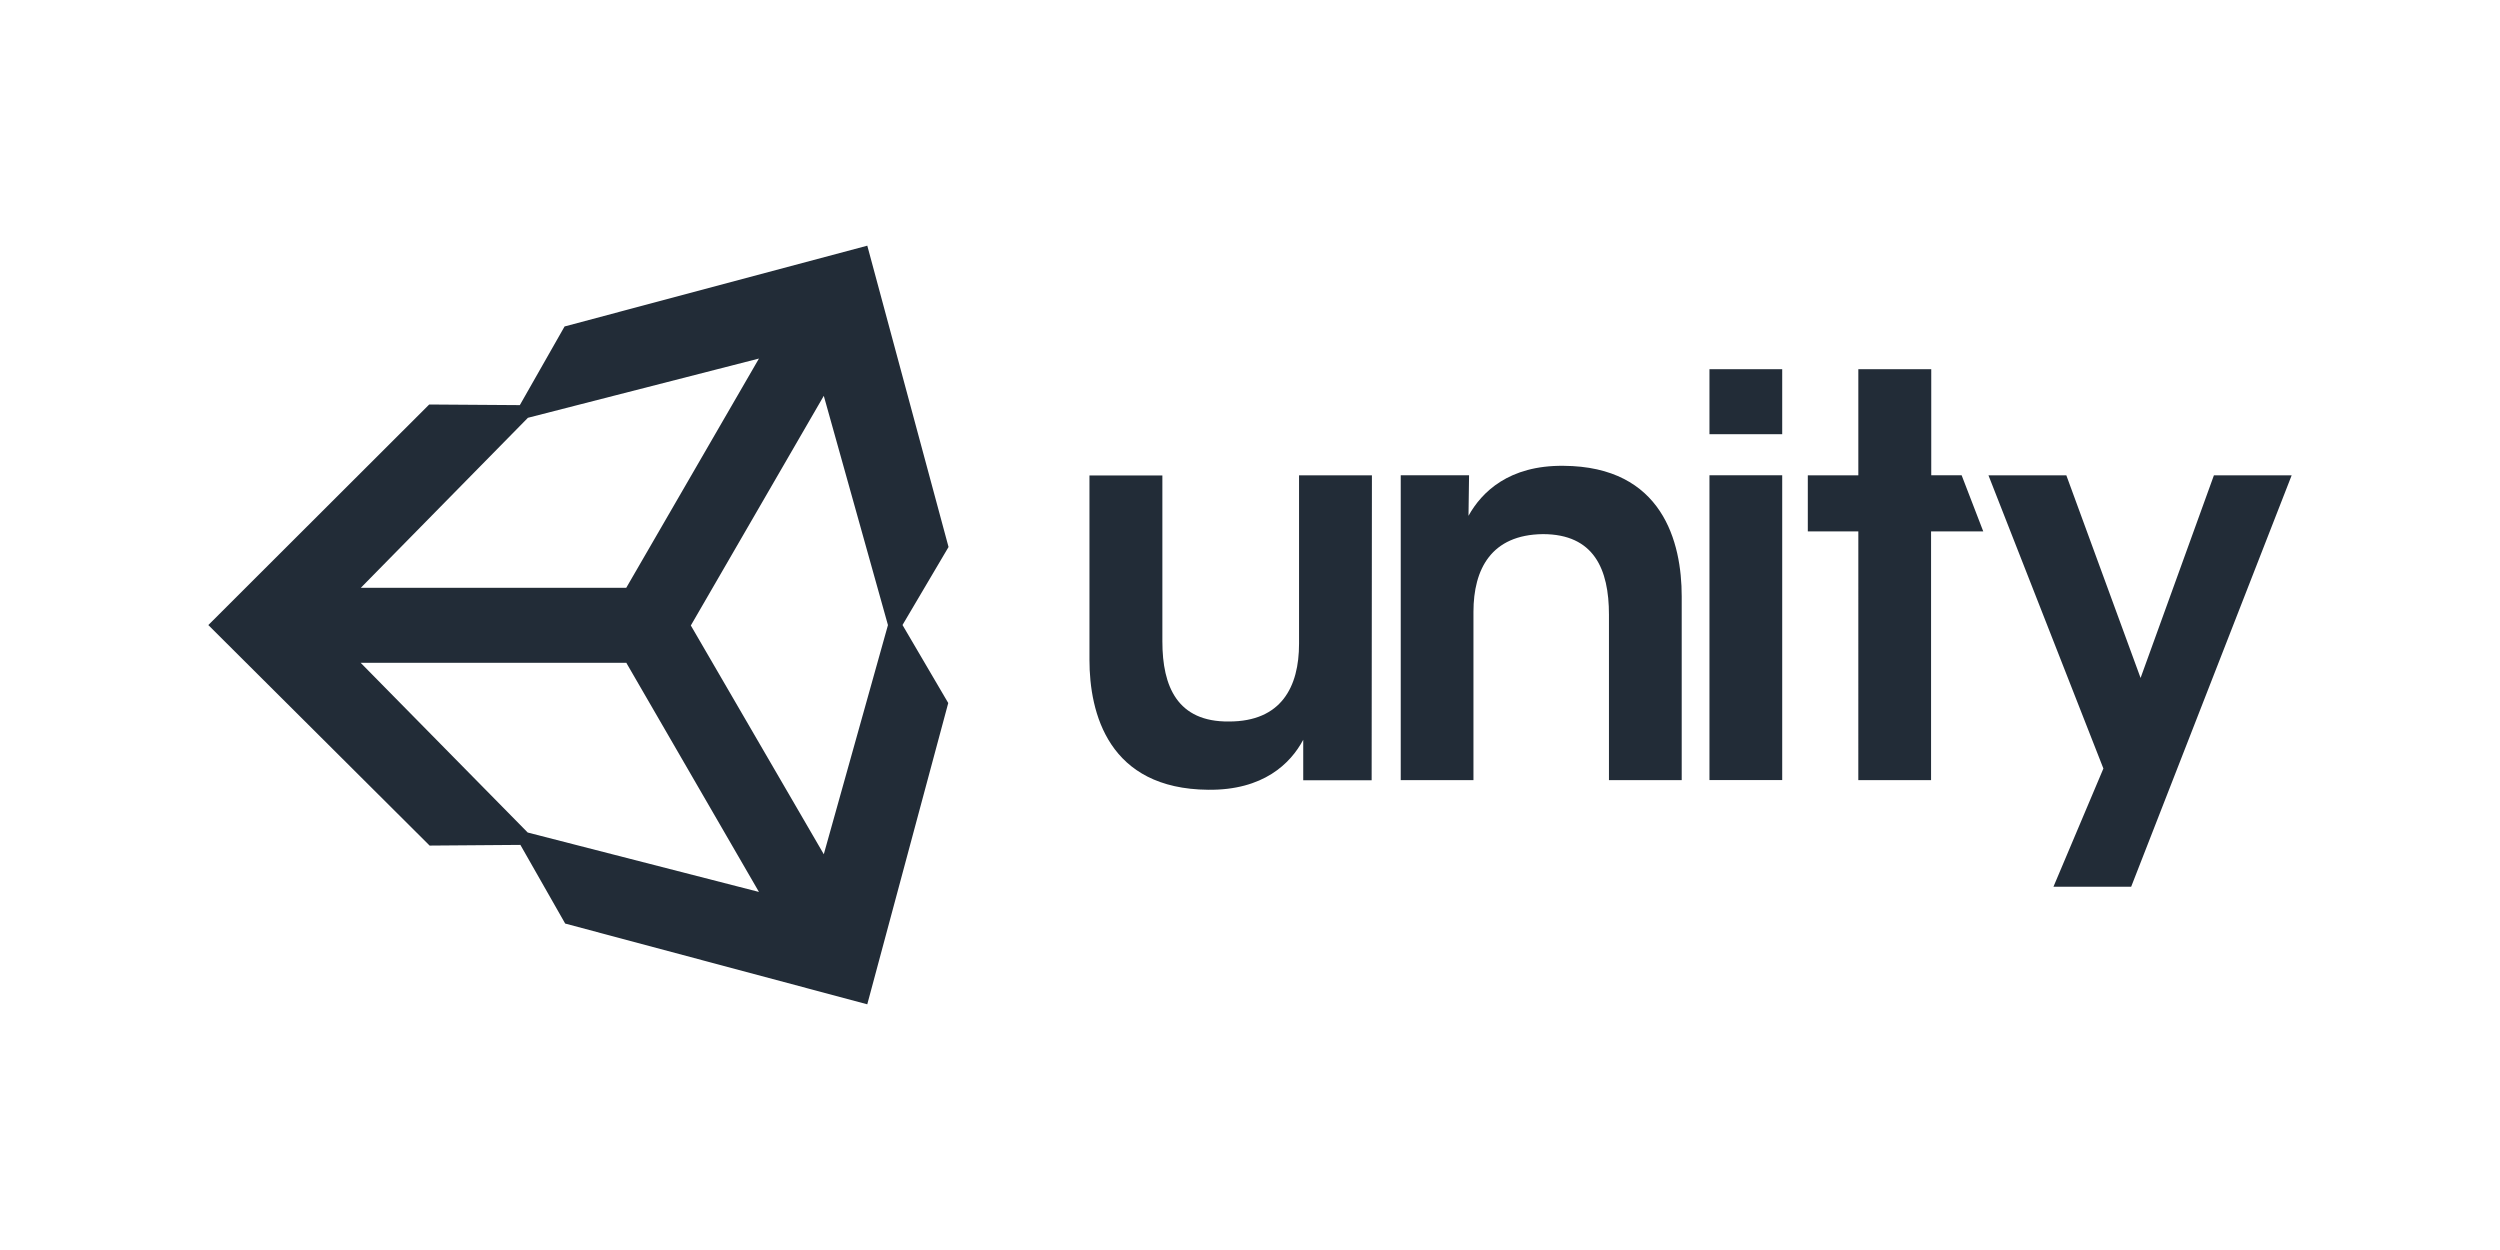
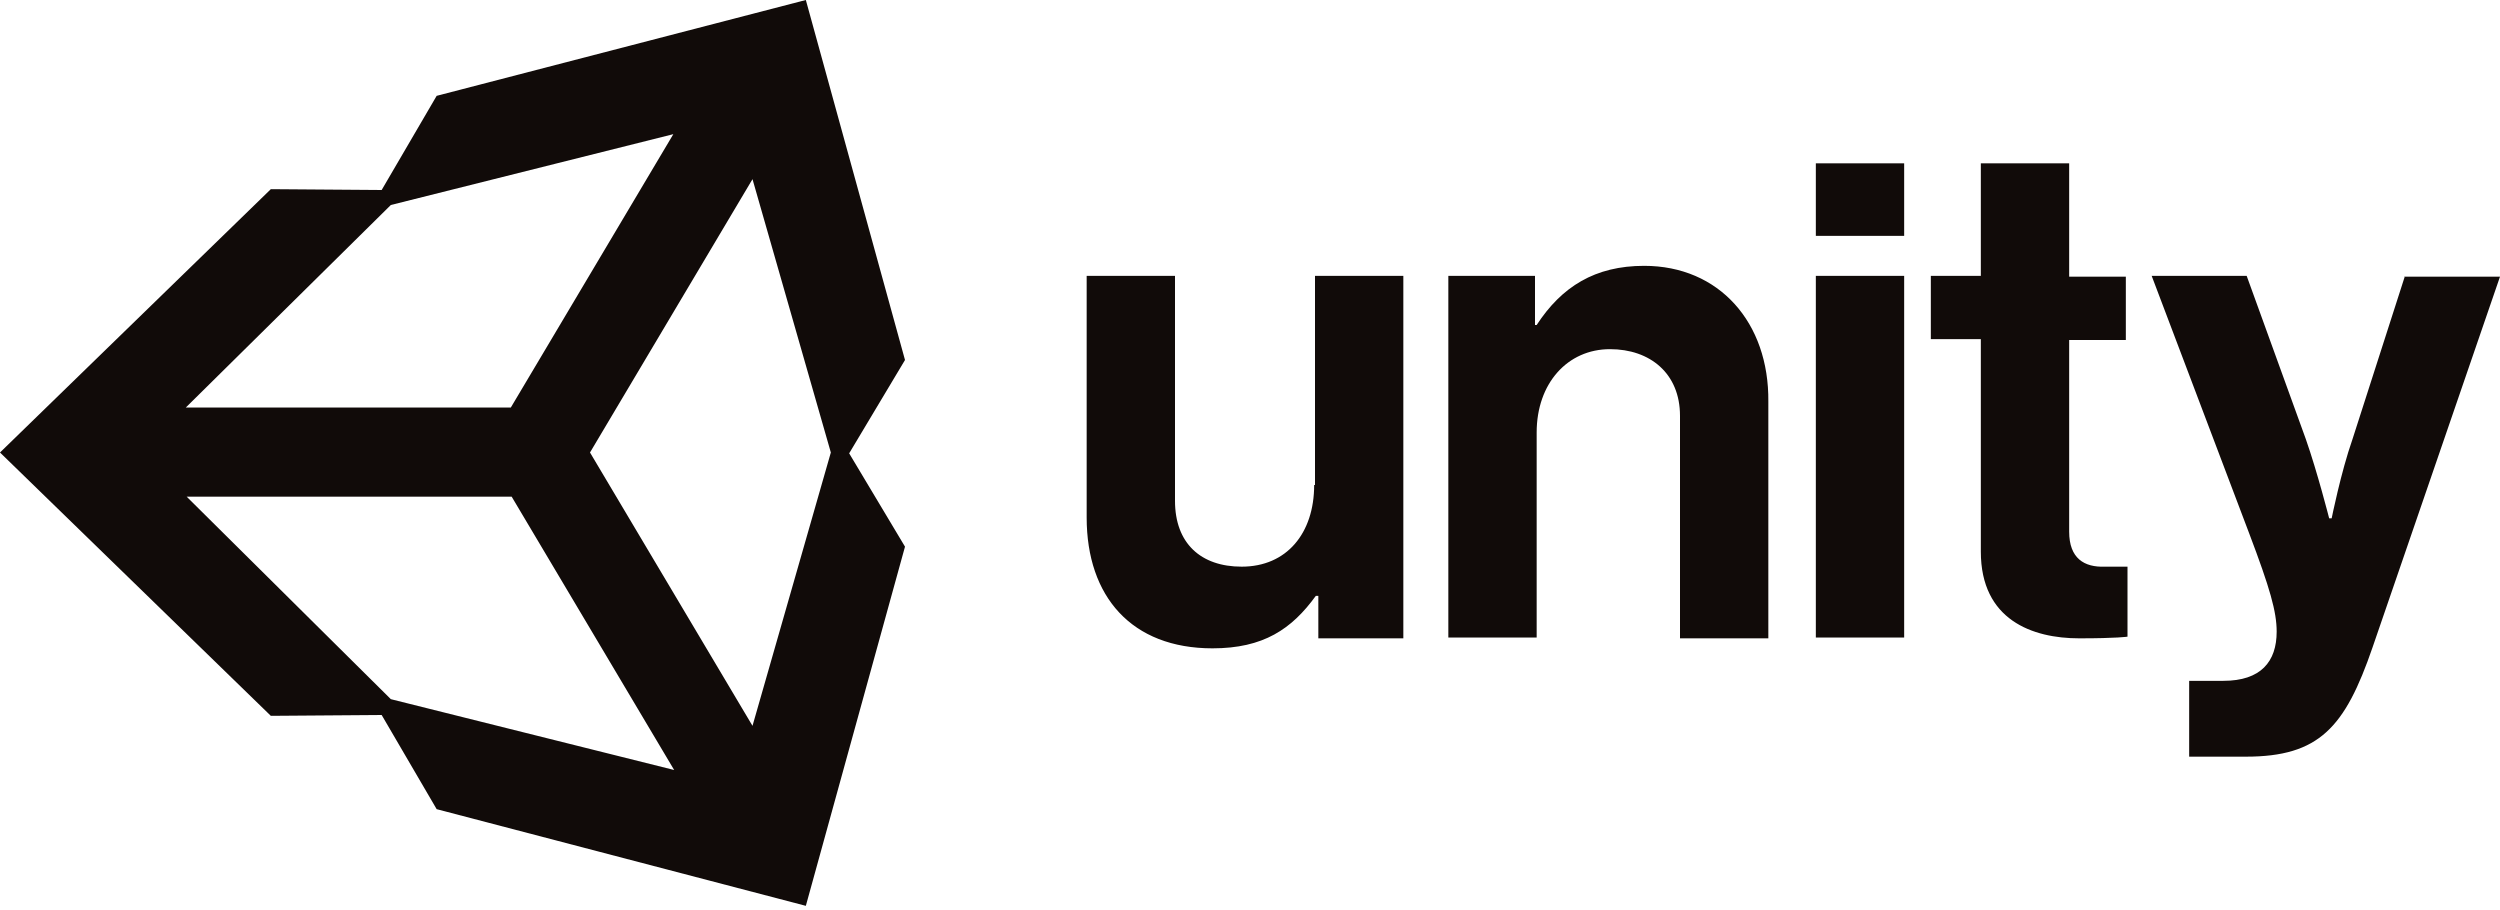
- <svg xmlns="http://www.w3.org/2000/svg" width="120" height="60" fill="#222c37">
-   <path d="M65.852 22.815h-3.498V30.9c0 2.074-.853 3.732-3.36 3.732-2.48.027-3.2-1.68-3.2-3.84v-7.97h-3.5v8.85c0 2.56.907 6.2 5.704 6.237 2.64.027 3.945-1.253 4.557-2.4v1.945h3.284zm1.382 14.63h3.492V29.37c0-2.052.853-3.704 3.332-3.732 2.452 0 3.172 1.68 3.172 3.865v7.942h3.492v-8.822c0-2.585-.907-6.237-5.677-6.264-2.612-.027-3.92 1.253-4.557 2.4l.027-1.945h-3.28v14.63zm14.82-16.605h3.492v-3.12h-3.492v3.1zm0 16.604h3.492v-14.63h-3.492zm7.145.002h3.492v-11.94h2.505l-1.037-2.692H92.7V17.72h-3.5v5.096h-2.425v2.692H89.2zm9.367 5.117h3.73L110 22.815h-3.732l-3.52 9.727-3.564-9.727h-3.738l5.517 14.074zM45.53 26.256l-3.9-14.464L27.1 15.67l-2.148 3.776-4.35-.03L10 30.003l10.622 10.585 4.357-.033 2.15 3.776 14.5 3.876 3.887-14.462L43.32 30zm-9.1-9.046l-6.37 11.004H17.32l8.02-8.16zm-6.37 14.6l6.37 11.003-11.1-2.852-8.02-8.148h12.74zm3.1-1.787L39.542 19l3.08 11.004-3.08 11z" />
+ <svg xmlns="http://www.w3.org/2000/svg" width="275" height="100">
+   <path fill="#110b09" d="M 82.775,79.842 64.9,49.775 82.775,19.708 91.392,49.775 Z M 42.992,76.908 20.533,54.633 h 35.75 L 74.158,84.7 Z m 0,-54.358 31.075,-7.792 -17.875,30.067 H 20.442 Z M 88.642,0 48.033,10.542 41.983,20.9 29.792,20.808 0,49.775 29.792,78.742 41.983,78.65 48.033,89.008 88.642,99.642 99.55,60.133 93.408,49.867 99.55,39.6 Z m 92.216,29.242 c -5.408,0 -9.075,2.291 -11.825,6.508 h -0.183 v -5.408 h -9.533 v 39.783 h 9.716 v -22.55 c 0,-5.408 3.392,-9.167 8.067,-9.167 4.4,0 7.7,2.659 7.7,7.334 v 24.475 h 9.717 V 44.183 c 0.091,-8.708 -5.409,-14.941 -13.659,-14.941 z m -36.3,24.108 c 0,5.317 -3.025,8.983 -7.975,8.983 -4.491,0 -7.333,-2.566 -7.333,-7.241 v -24.75 h -9.717 v 26.583 c 0,8.708 4.95,14.392 13.842,14.392 5.592,0 8.708,-2.109 11.367,-5.775 h 0.275 v 4.675 h 9.35 V 30.342 H 144.65 V 53.35 Z m 55.184,-23.008 h 9.716 v 39.783 h -9.716 z m 0,-12.375 h 9.716 v 7.975 h -9.716 z m 64.808,12.375 -5.775,17.966 c -1.283,3.667 -2.292,8.709 -2.292,8.709 h -0.275 c 0,0 -1.283,-5.042 -2.566,-8.709 l -6.509,-17.966 h -10.45 l 10.725,28.325 c 2.292,6.05 3.025,8.616 3.025,10.816 0,3.3 -1.741,5.409 -5.866,5.409 h -3.759 v 8.341 h 6.234 c 8.066,0 10.908,-3.208 13.933,-12.008 L 275,30.433 H 264.55 Z M 227.608,58.483 V 37.4 h 6.234 v -6.967 h -6.234 V 17.967 h -9.716 v 12.375 h -5.5 v 6.966 h 5.5 v 23.375 c 0,7.517 5.683,9.534 10.816,9.534 4.217,0 5.317,-0.184 5.317,-0.184 v -7.7 h -2.475 c -2.292,0.092 -3.942,-0.916 -3.942,-3.85 z" />
</svg>
